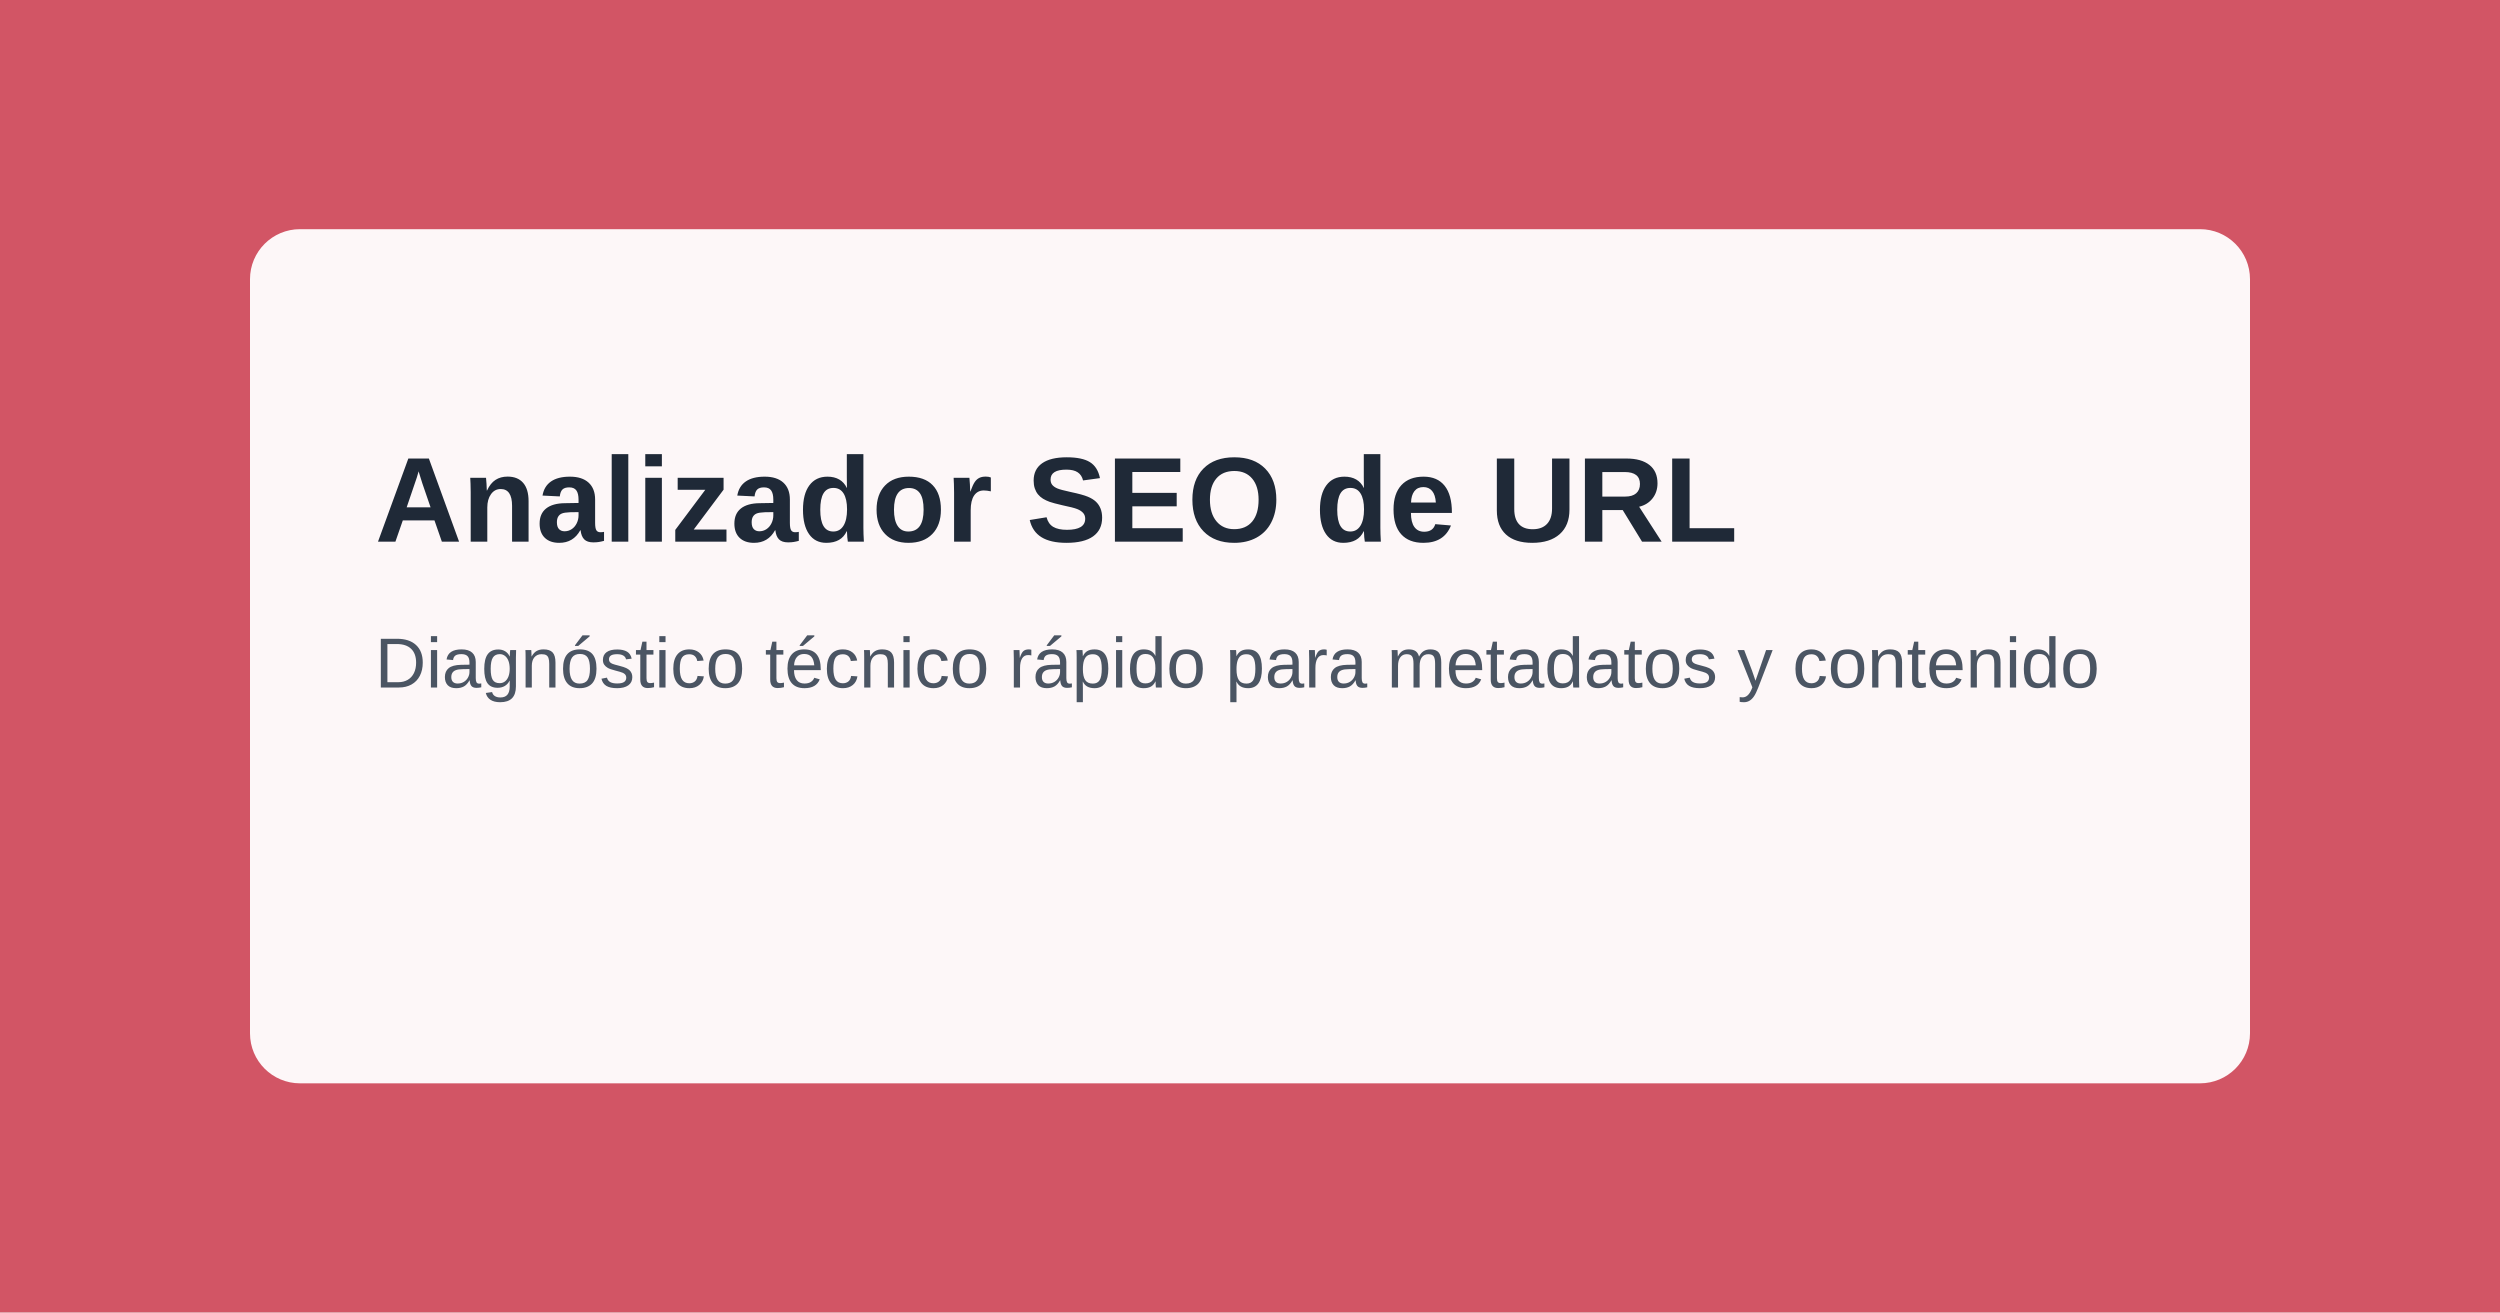
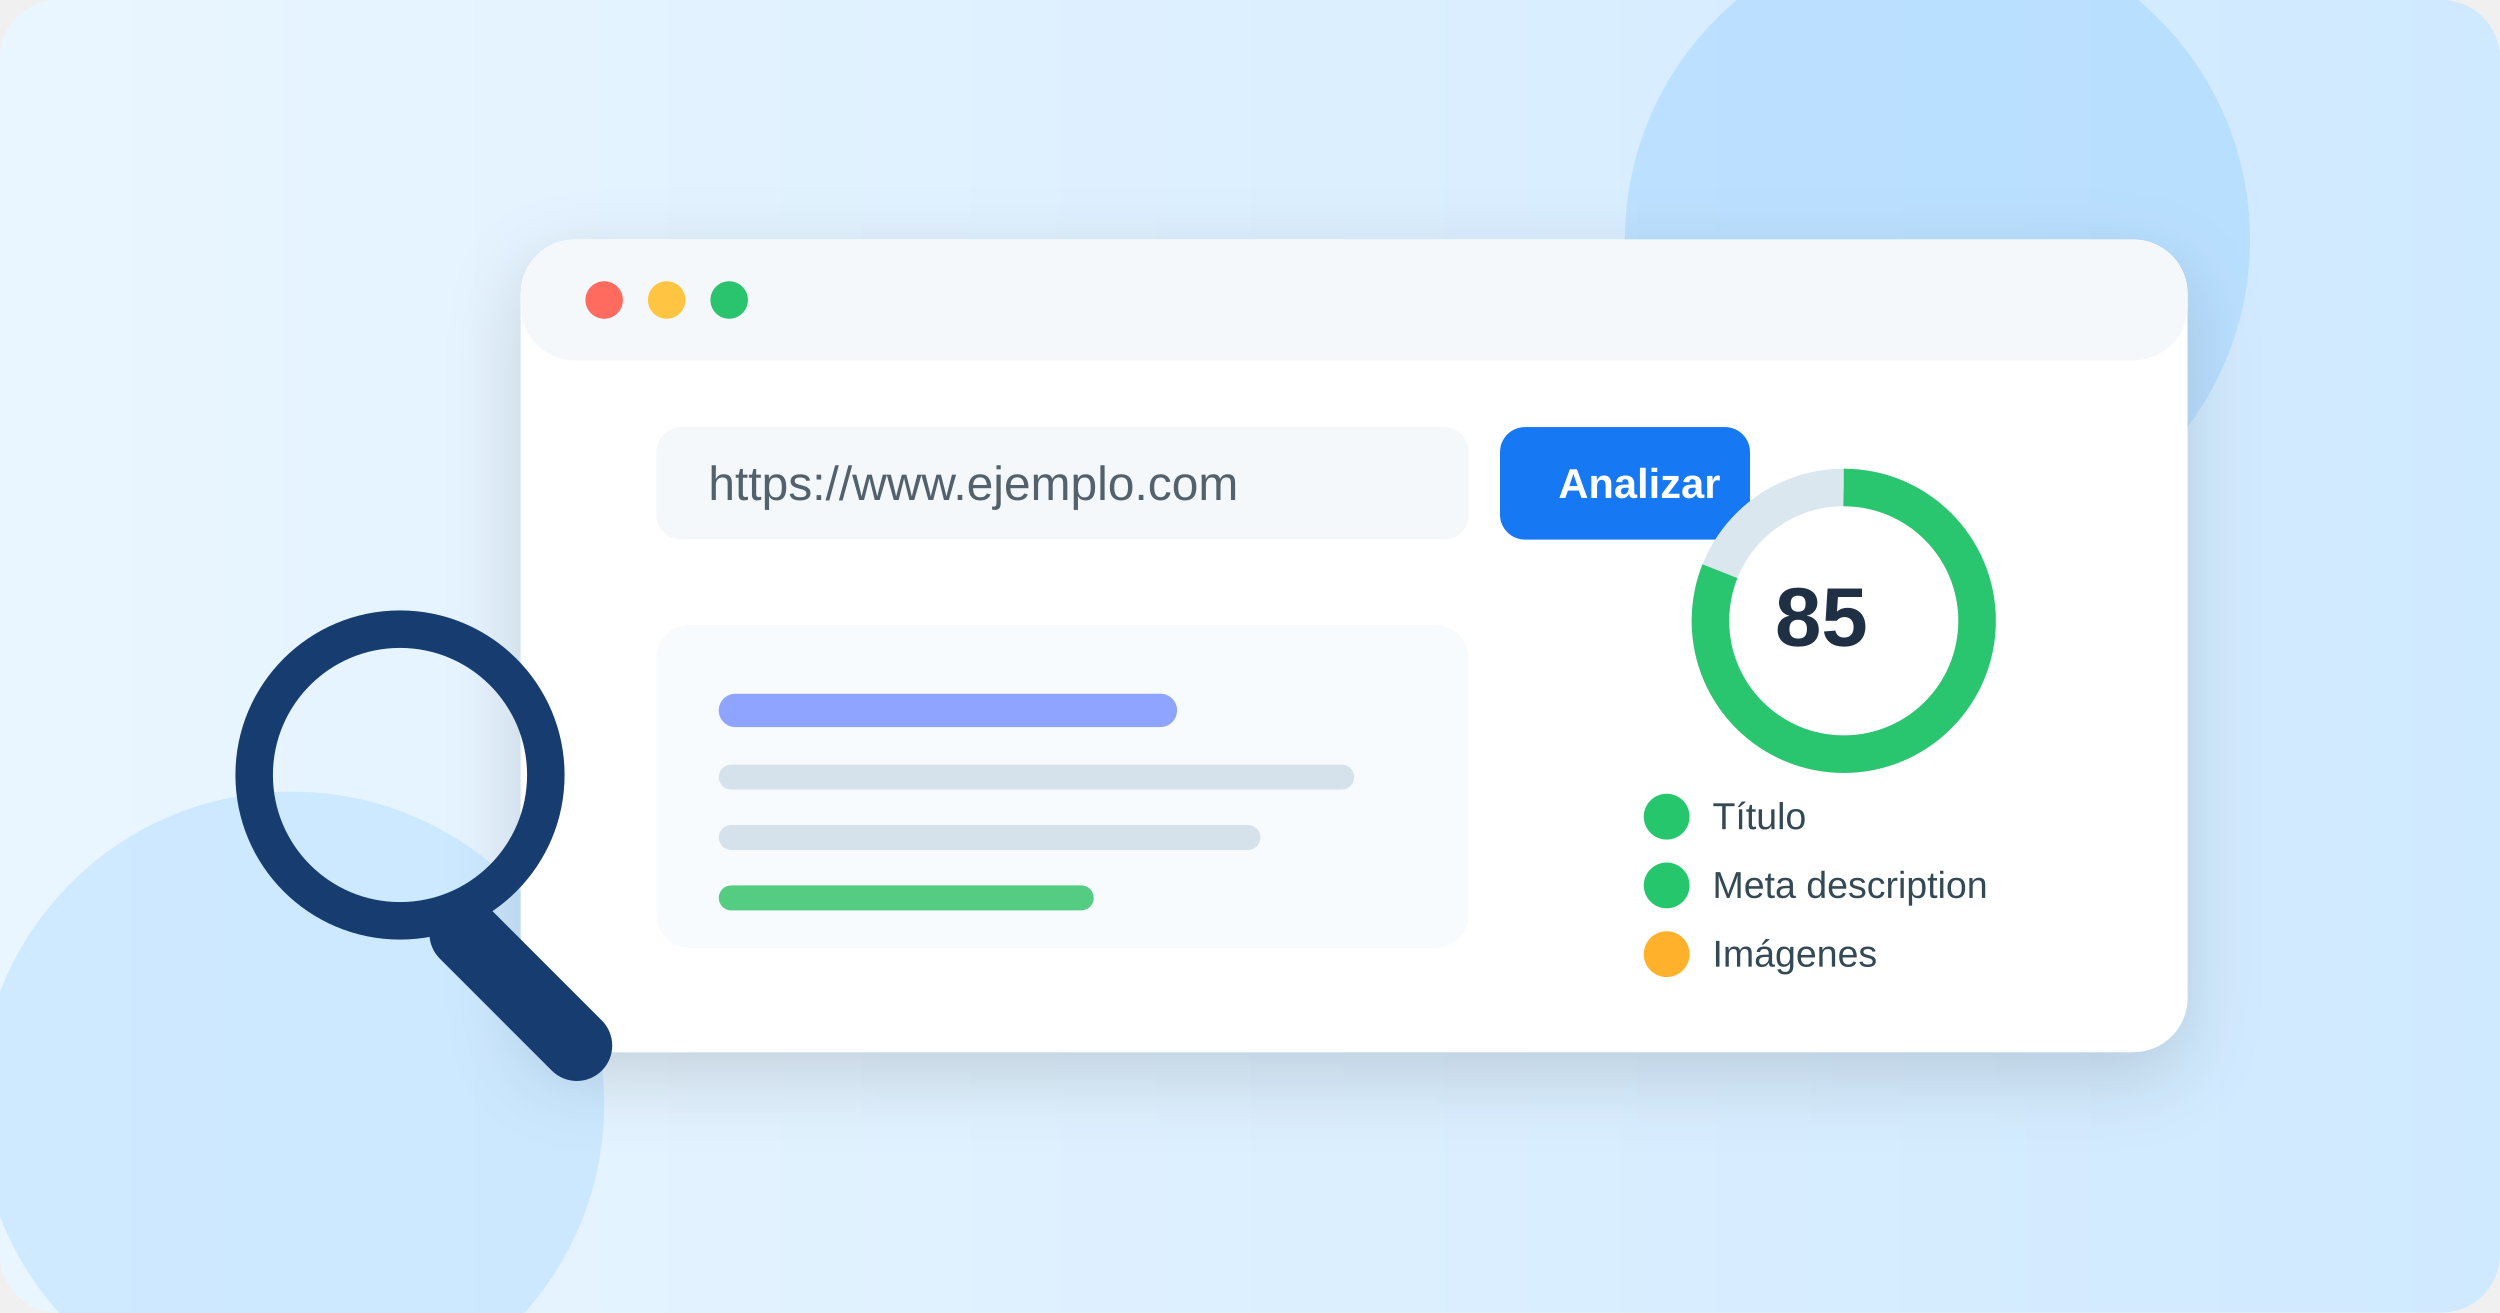
- <svg xmlns="http://www.w3.org/2000/svg" width="1200" height="630" viewBox="0 0 1200 630" role="img" aria-label="Analizador SEO">
-   <rect width="1200" height="630" fill="#d25565" />
-   <rect x="120" y="110" width="960" height="410" rx="24" fill="#ffffff" opacity="0.95" />
-   <text x="180" y="260" fill="#1f2937" font-family="Arial, sans-serif" font-size="58" font-weight="700">Analizador SEO de URL</text>
-   <text x="180" y="330" fill="#4b5563" font-family="Arial, sans-serif" font-size="34">Diagnóstico técnico rápido para metadatos y contenido</text>
+ <svg xmlns="http://www.w3.org/2000/svg" width="1200" height="630" viewBox="0 0 1200 630" role="img" aria-label="Analizador SEO de URL">
+   <defs>
+     <linearGradient id="bg" x1="0" x2="1">
+       <stop stop-color="#eaf6ff" />
+       <stop offset="1" stop-color="#cfe9ff" />
+     </linearGradient>
+     <filter id="s" x="-20%" y="-20%" width="140%" height="140%">
+       <feDropShadow dx="0" dy="12" stdDeviation="18" flood-opacity=".14" />
+     </filter>
+   </defs>
+   <rect width="1200" height="630" rx="28" fill="url(#bg)" />
+   <circle cx="930" cy="115" r="150" fill="#9fd3ff" opacity=".5" />
+   <circle cx="140" cy="530" r="150" fill="#9fd3ff" opacity=".35" />
+   <rect x="250" y="115" width="800" height="390" rx="26" fill="#fff" filter="url(#s)" />
+   <rect x="250" y="115" width="800" height="58" rx="26" fill="#f4f8fb" />
+   <circle cx="290" cy="144" r="9" fill="#ff6b5f" />
+   <circle cx="320" cy="144" r="9" fill="#ffc542" />
+   <circle cx="350" cy="144" r="9" fill="#29c46d" />
+   <rect x="315" y="205" width="390" height="54" rx="12" fill="#f4f8fb" />
+   <text x="340" y="240" font-family="Arial,sans-serif" font-size="23" fill="#52616c">https://www.ejemplo.com</text>
+   <rect x="720" y="205" width="120" height="54" rx="12" fill="#1678f2" />
+   <text x="748" y="239" font-family="Arial,sans-serif" font-size="20" font-weight="700" fill="#fff">Analizar</text>
+   <circle cx="885" cy="298" r="64" fill="none" stroke="#dbe7ef" stroke-width="18" />
+   <circle cx="885" cy="298" r="64" fill="none" stroke="#2ac56f" stroke-width="18" stroke-dasharray="326 402" transform="rotate(-90 885 298)" />
+   <text x="852" y="310" font-family="Arial,sans-serif" font-size="40" font-weight="700" fill="#203044">85</text>
+   <rect x="315" y="300" width="390" height="155" rx="16" fill="#f8fbfd" />
+   <rect x="345" y="333" width="220" height="16" rx="8" fill="#8fa4ff" />
+   <rect x="345" y="367" width="305" height="12" rx="6" fill="#d6e2eb" />
+   <rect x="345" y="396" width="260" height="12" rx="6" fill="#d6e2eb" />
+   <rect x="345" y="425" width="180" height="12" rx="6" fill="#54cd83" />
+   <g font-family="Arial,sans-serif" font-size="18" fill="#334954">
+     <circle cx="800" cy="392" r="11" fill="#26c66d" />
+     <text x="822" y="398">Título</text>
+     <circle cx="800" cy="425" r="11" fill="#26c66d" />
+     <text x="822" y="431">Meta description</text>
+     <circle cx="800" cy="458" r="11" fill="#ffb12c" />
+     <text x="822" y="464">Imágenes</text>
+   </g>
+   <g transform="translate(80 260)">
+     <circle cx="112" cy="112" r="70" fill="none" stroke="#173d70" stroke-width="18" />
+     <rect x="153" y="160" width="34" height="110" rx="17" fill="#173d70" transform="rotate(-45 170 215)" />
+   </g>
</svg>
